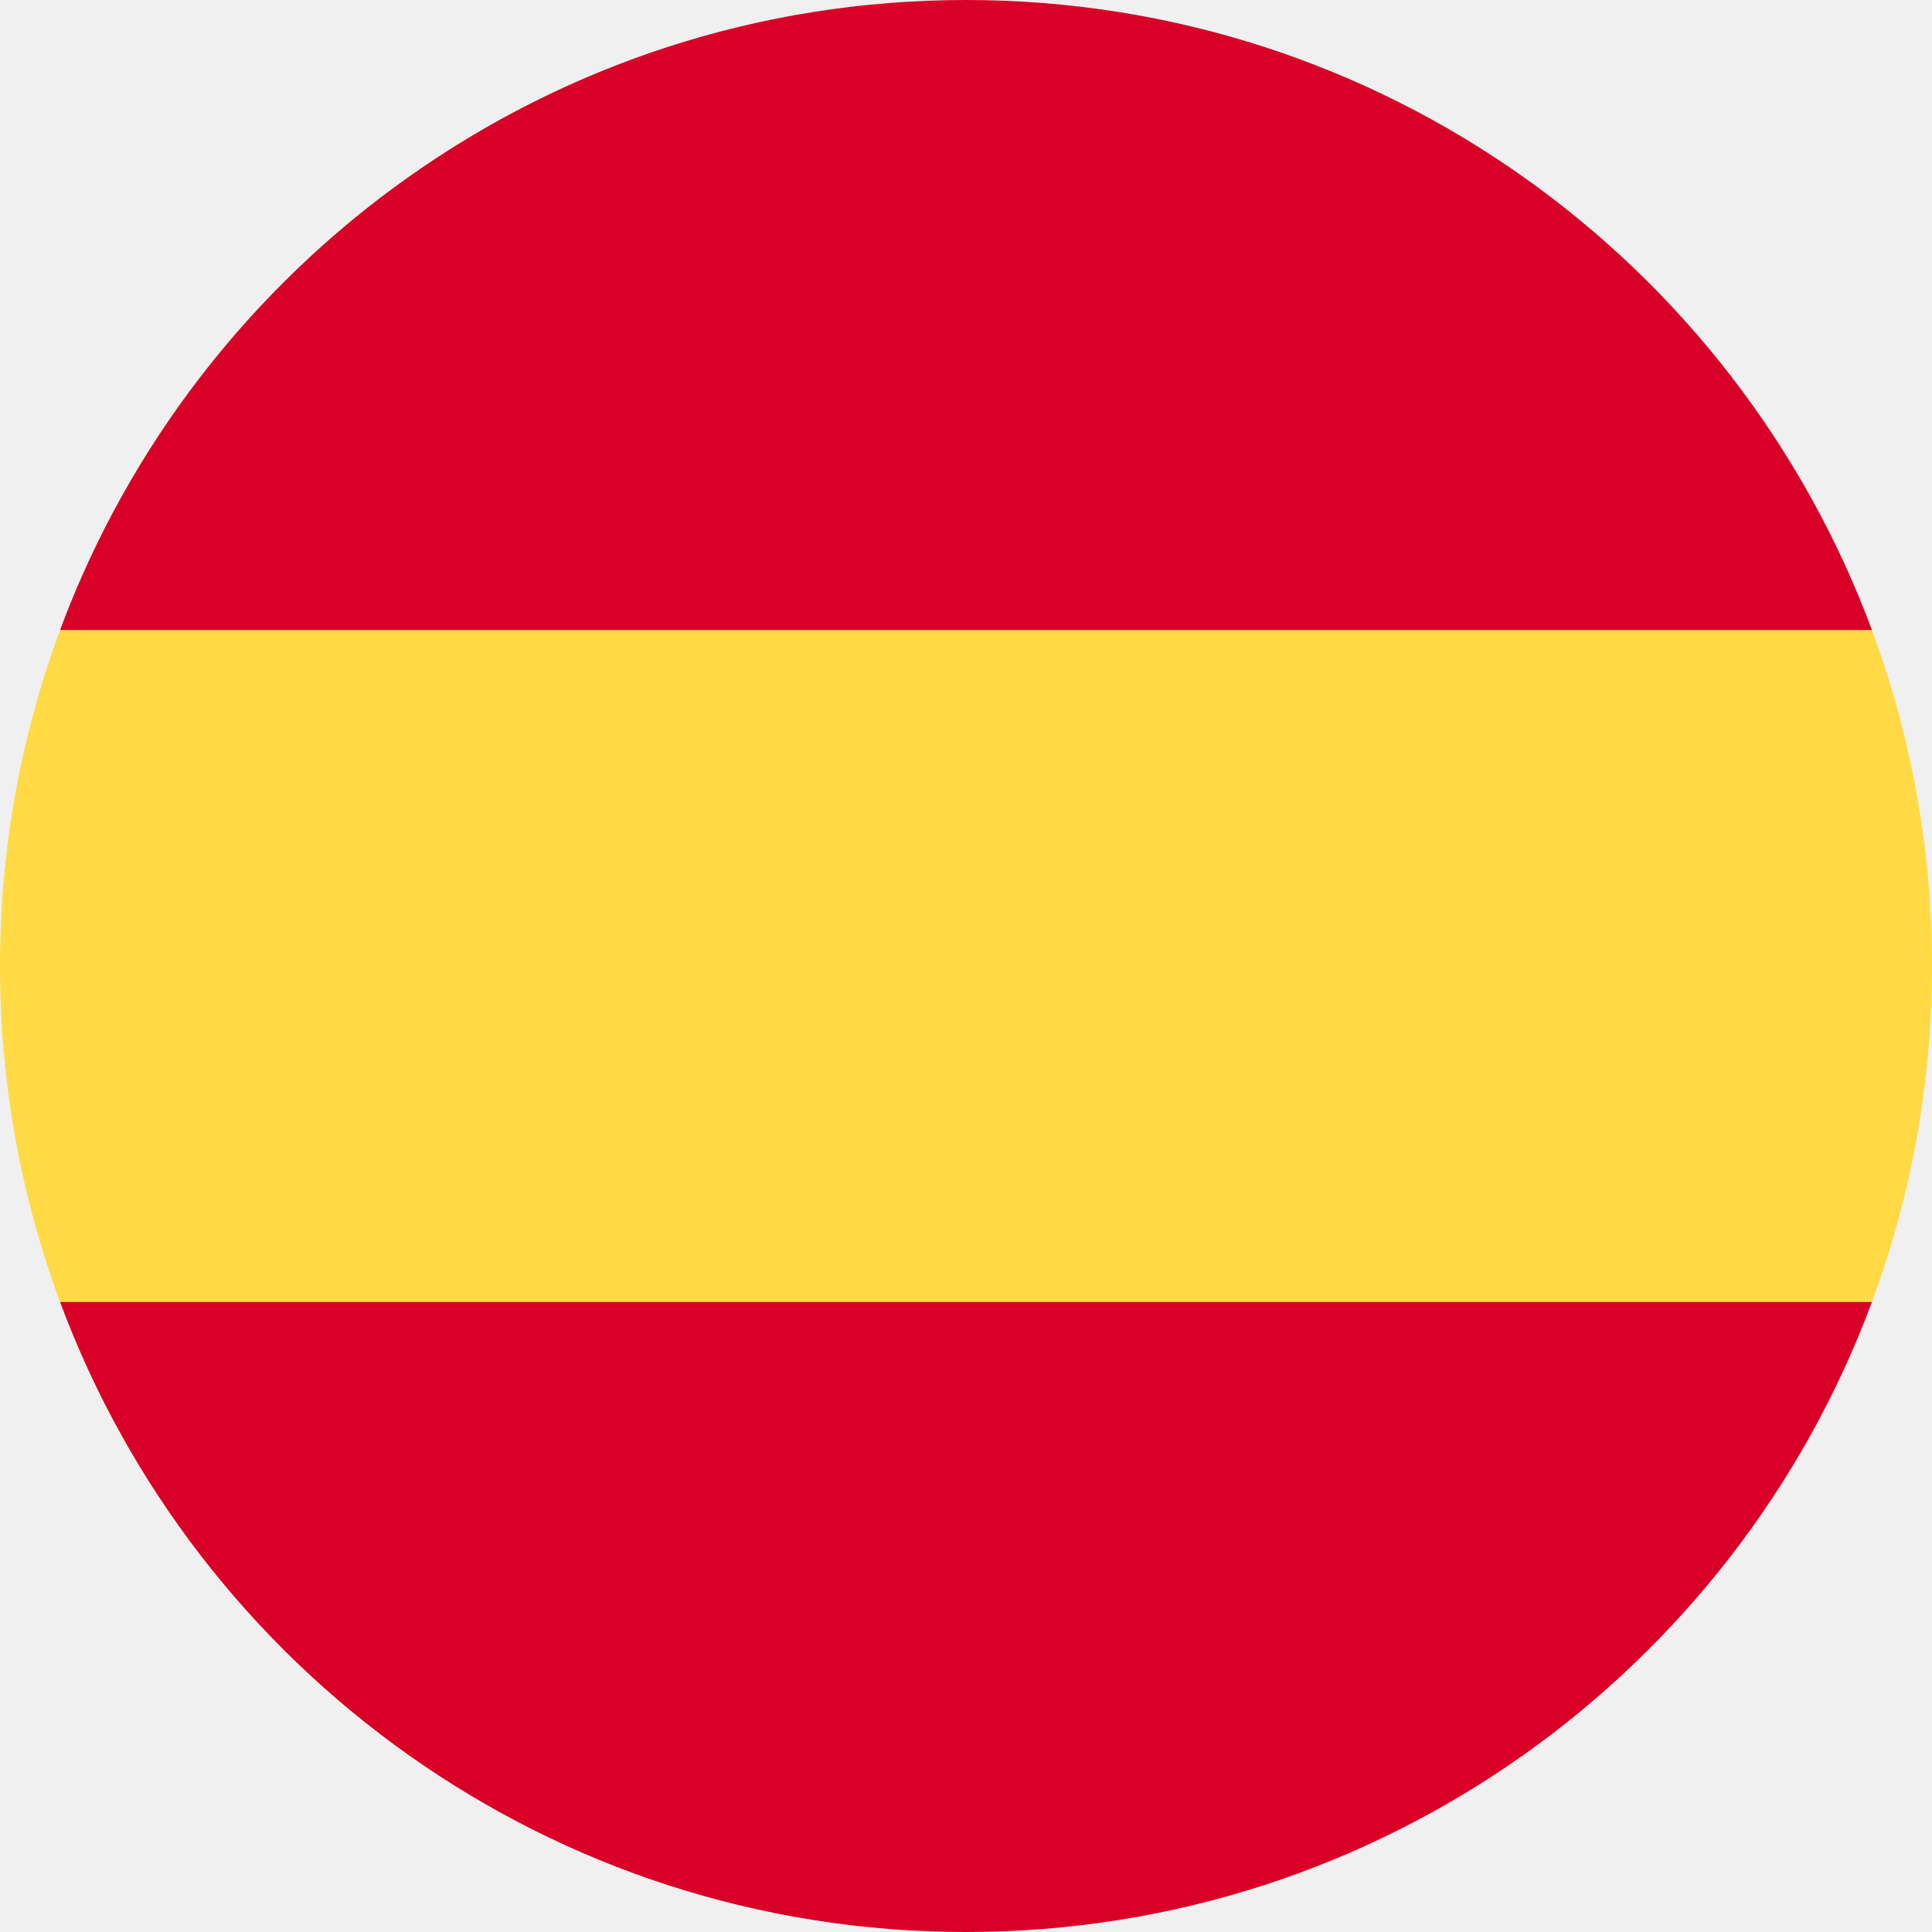
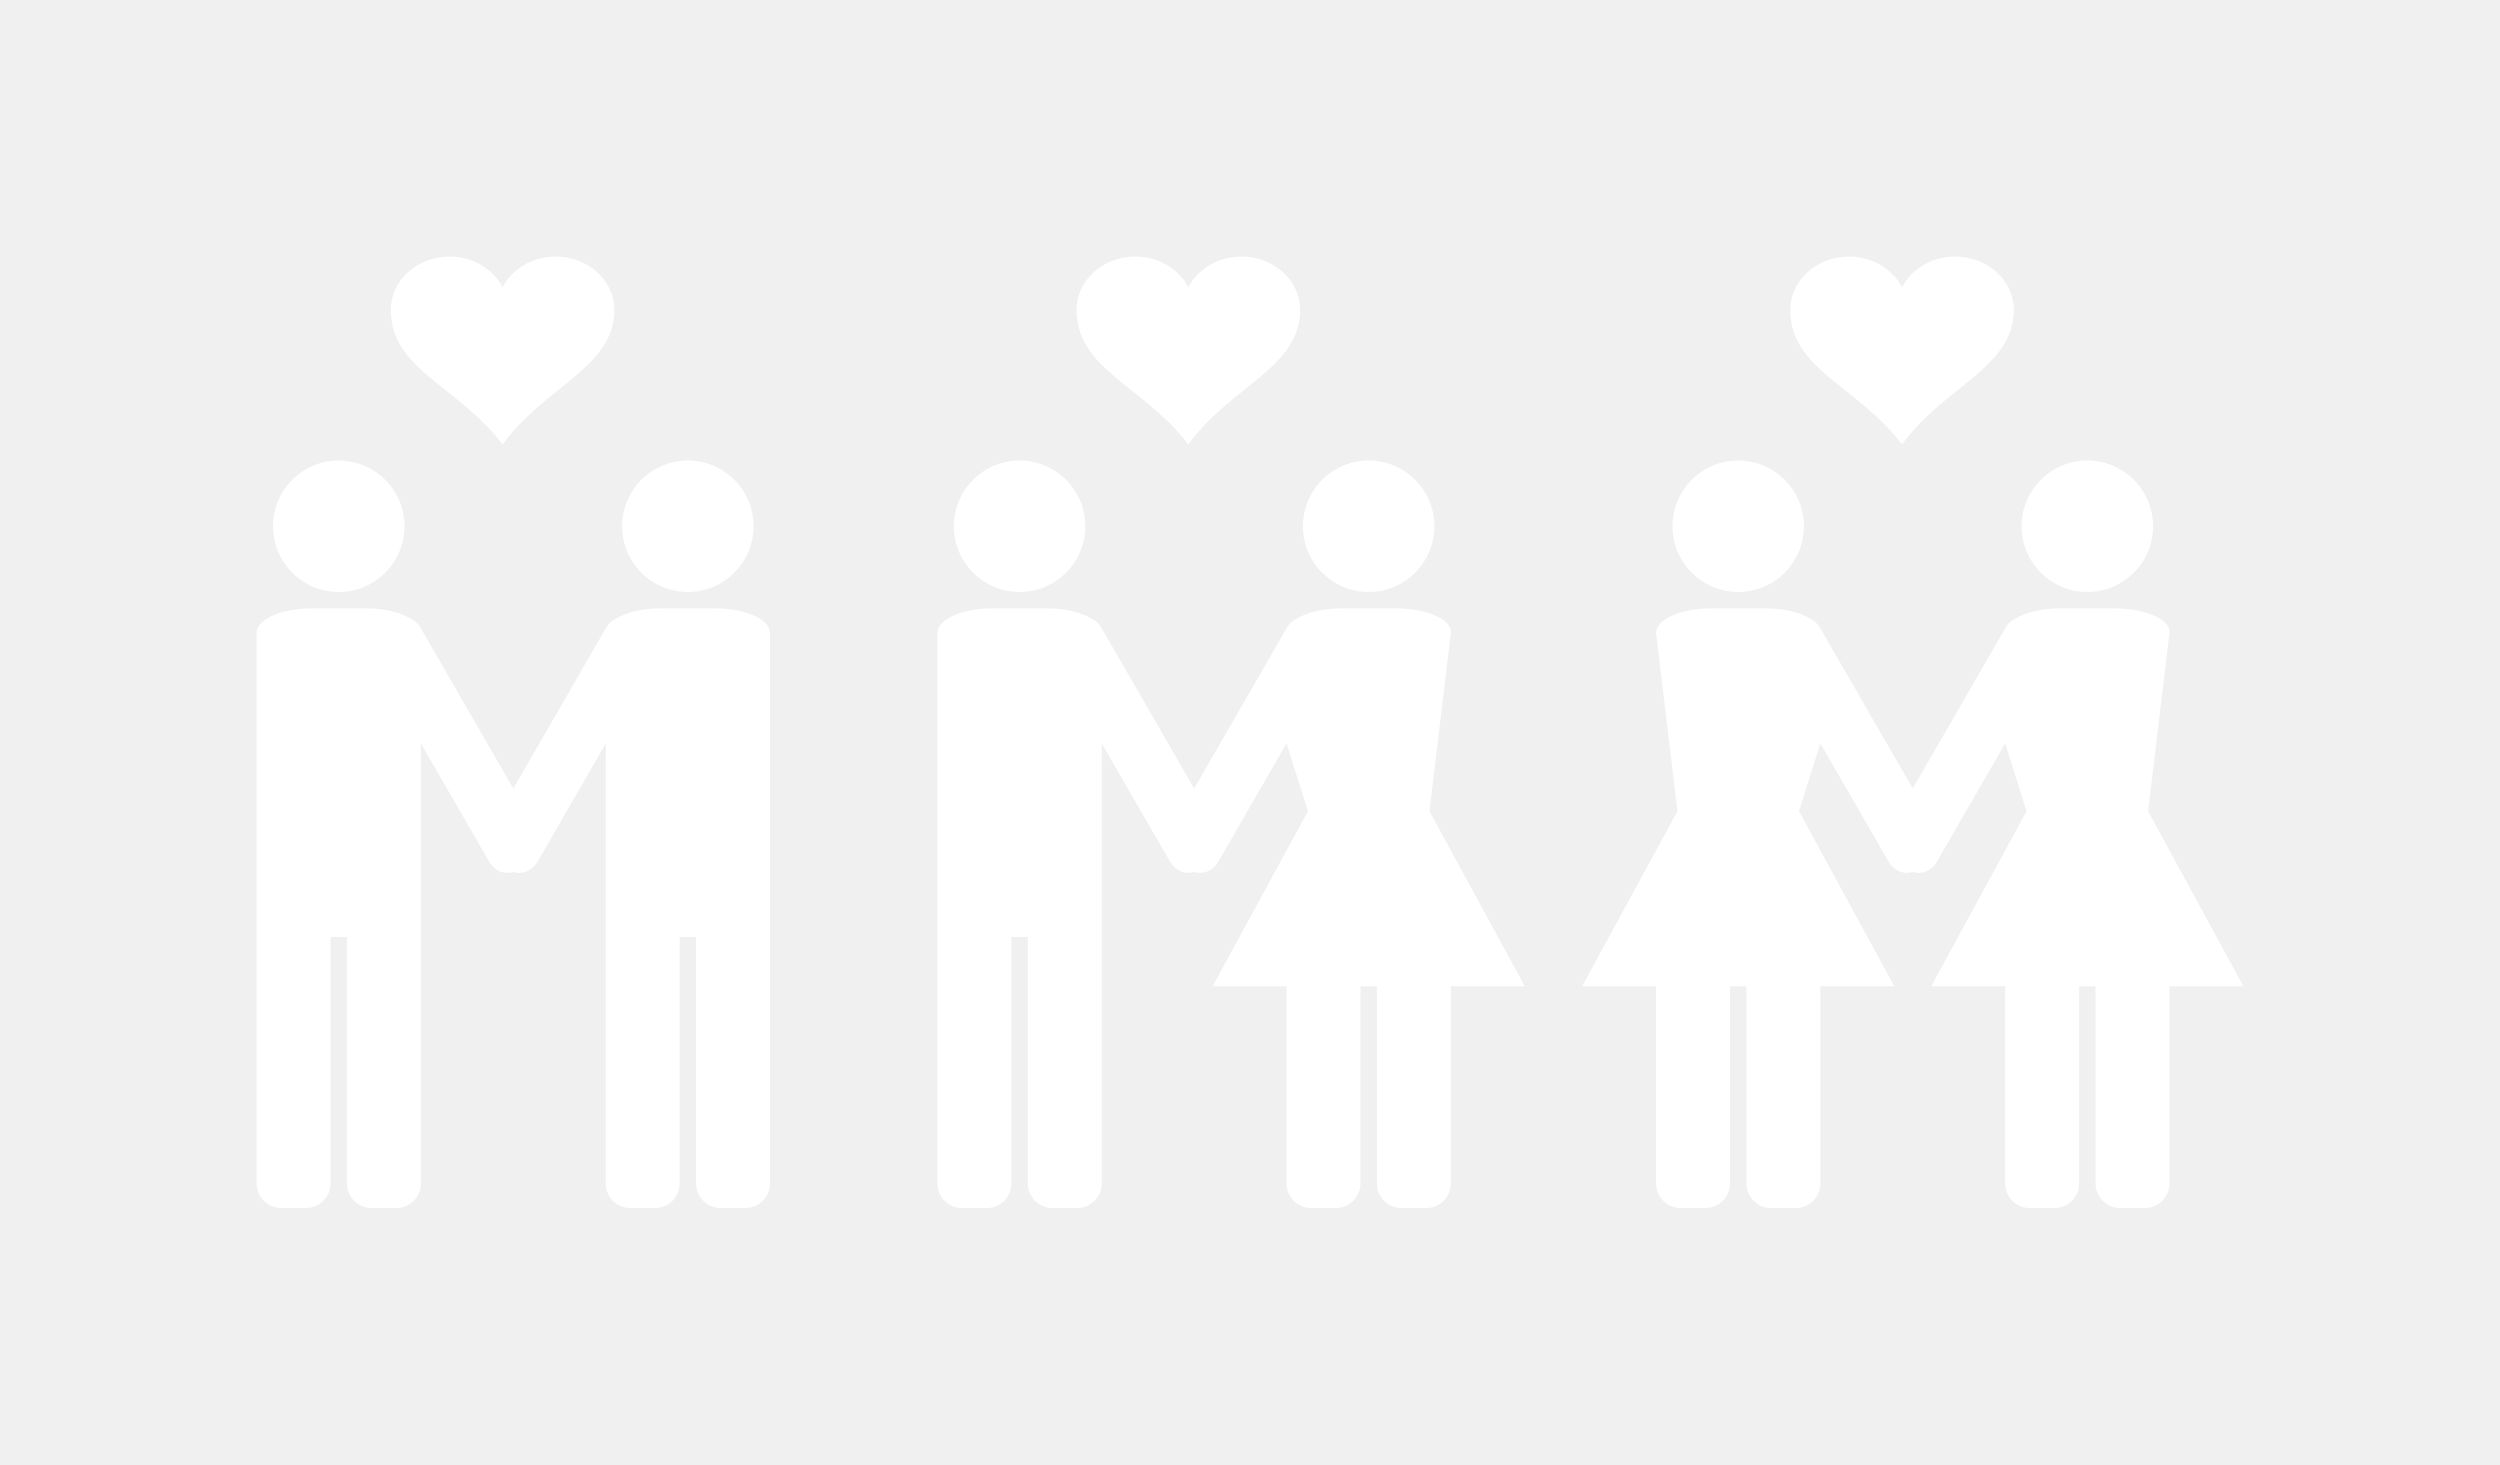
- <svg xmlns="http://www.w3.org/2000/svg" version="1.1" id="Layer_1" x="0px" y="0px" viewBox="0 0 512 512" style="enable-background:new 0 0 512 512;" xml:space="preserve">
-   <path style="fill:#FFDA44;" d="M0,256c0,31.314,5.633,61.31,15.923,89.043L256,367.304l240.077-22.261  C506.367,317.31,512,287.314,512,256s-5.633-61.31-15.923-89.043L256,144.696L15.923,166.957C5.633,194.69,0,224.686,0,256z" />
-   <g>
-     <path style="fill:#D80027;" d="M496.077,166.957C459.906,69.473,366.071,0,256,0S52.094,69.473,15.923,166.957H496.077z" />
-     <path style="fill:#D80027;" d="M15.923,345.043C52.094,442.527,145.929,512,256,512s203.906-69.473,240.077-166.957H15.923z" />
+ <svg xmlns="http://www.w3.org/2000/svg" id="svg5501" viewBox="0 0 467.66 273.98" version="1.1">
+   <g id="layer1" transform="translate(-130.21 -539.5)">
+     <g id="g5476" style="fill:#ff0000" transform="translate(44.036 323.24)">
+       <g id="g5077" style="fill:#ff0000" transform="matrix(.065015 0 0 .065015 151.26 243.12)">
+         <g id="g5081" style="fill:#ff0000">
+           <path id="path5083" style="fill:#ffffff" d="m292.24 325.15c-93.193 0-168.83 68.619-168.83 153.17 0 172 191.24 217.1 321.56 387.14 123.22-169 321.57-220.64 321.57-387.15 0-84.54-75.63-153.16-168.83-153.16-67.59 0-125.77 36.21-152.73 88.31-26.96-52.1-85.14-88.31-152.74-88.31z" />
+         </g>
+       </g>
+       <g id="g5460" style="fill:#ffffff" transform="matrix(.065015 0 0 .065015 279.54 243.12)">
+         <g id="g5464" style="fill:#ffffff">
+           <path id="path5466" d="m292.24 325.15c-93.193 0-168.83 68.619-168.83 153.17 0 172 191.24 217.1 321.56 387.14 123.22-169 321.57-220.64 321.57-387.15 0-84.54-75.63-153.16-168.83-153.16-67.59 0-125.77 36.21-152.73 88.31-26.96-52.1-85.14-88.31-152.74-88.31z" style="fill:#ffffff" />
+         </g>
+       </g>
+       <g id="g5468" style="fill:#ffffff" transform="matrix(.065015 0 0 .065015 413.05 243.12)">
+         <g id="g5472" style="fill:#ffffff">
+           <path id="path5474" style="fill:#ffffff" d="m292.24 325.15c-93.193 0-168.83 68.619-168.83 153.17 0 172 191.24 217.1 321.56 387.14 123.22-169 321.57-220.64 321.57-387.15 0-84.54-75.63-153.16-168.83-153.16-67.59 0-125.77 36.21-152.73 88.31-26.96-52.1-85.14-88.31-152.74-88.31z" />
+         </g>
+       </g>
+       <path id="path4175-6" style="fill-rule:evenodd;fill:#ffffff" d="m276.9 302.41c-6.789 0-12.293 5.504-12.293 12.293 0 6.789 5.504 12.293 12.293 12.293 6.789 0 12.293-5.504 12.293-12.293 0-6.789-5.504-12.293-12.293-12.293zm65.305 0c-6.789-0-12.293 5.504-12.293 12.293 0 6.789 5.504 12.293 12.293 12.293 6.789 0 12.293-5.504 12.293-12.293 0-6.789-5.504-12.293-12.293-12.293zm-70.418 27.658c-5.675 0-10.252 2.056-10.252 4.61l-0 52.244-0 50.707c-0 2.554 2.056 4.61 4.61 4.61l4.61-0c2.554-0 4.61-2.056 4.61-4.61l-0-46.097 3.073 0 0 46.097c-0 2.554 2.056 4.61 4.61 4.61l4.61-0c2.554-0 4.61-2.056 4.61-4.61l-0-50.707 0-31.596 12.797 22.16c0.968 1.677 2.869 2.436 4.49 1.873 1.621 0.563 3.521-0.195 4.49-1.873l12.797-22.16 4 12.677-17.829 32.748h13.829l0 36.878c-0 2.554 2.056 4.61 4.61 4.61l4.61-0c2.554 0 4.61-2.056 4.61-4.61l0-36.878 3.073 0v36.878c-0 2.554 2.056 4.61 4.61 4.61l4.61-0c2.554 0 4.61-2.056 4.61-4.61v-36.878l13.829-0-17.829-32.748 4-33.325c0.304-2.536-4.577-4.61-10.252-4.61l-10.228 0c-3.366 0-6.346 0.727-8.211 1.849-0.773 0.333-1.474 0.913-1.945 1.729l-17.383 30.107-17.383-30.107c-0.471-0.815-1.172-1.396-1.945-1.729-1.865-1.122-4.845-1.849-8.211-1.849h-10.228z" />
+       <path id="path4197-2" style="fill-rule:evenodd;fill:#ffffff" d="m149.54 302.41c-6.789-0-12.293 5.504-12.293 12.293 0 6.789 5.504 12.293 12.293 12.293 6.789 0 12.293-5.504 12.293-12.293 0-6.789-5.504-12.293-12.293-12.293zm65.305-0c-6.789 0-12.293 5.504-12.293 12.293 0 6.789 5.504 12.293 12.293 12.293 6.789 0 12.293-5.504 12.293-12.293 0-6.789-5.504-12.293-12.293-12.293zm-70.418 27.658c-5.675-0-10.252 2.056-10.252 4.61v52.244l-0 50.707c0 2.554 2.056 4.61 4.61 4.61l4.61-0c2.554 0 4.61-2.056 4.61-4.61v-46.097l3.073 0-0 46.097c-0 2.554 2.056 4.61 4.61 4.61l4.61-0c2.554-0 4.61-2.056 4.61-4.61l-0-50.707v-31.596l12.797 22.16c0.968 1.677 2.869 2.436 4.49 1.873 1.621 0.564 3.545-0.195 4.514-1.873l12.773-22.136v31.572l-0 50.707c0 2.554 2.056 4.61 4.61 4.61l4.61-0c2.554 0 4.61-2.056 4.61-4.61v-46.097l3.073 0-0 46.097c-0 2.554 2.056 4.61 4.61 4.61l4.61-0c2.554-0 4.61-2.056 4.61-4.61l-0-50.707 0-52.244c-0-2.554-4.577-4.61-10.252-4.61l-10.228-0c-3.366 0-6.346 0.727-8.211 1.849-0.772 0.332-1.474 0.913-1.945 1.729l-17.383 30.131-17.382-30.131c-0.471-0.815-1.172-1.396-1.945-1.729-1.865-1.121-4.845-1.849-8.211-1.849l-10.228 0z" />
+       <path id="path4219-4" style="fill-rule:evenodd;fill:#ffffff" d="m411.33 302.41c-6.789 0-12.293 5.504-12.293 12.293-0 6.789 5.504 12.293 12.293 12.293 6.789 0 12.293-5.504 12.293-12.293-0-6.789-5.504-12.293-12.293-12.293zm65.305 0c-6.789 0-12.293 5.504-12.293 12.293 0 6.789 5.504 12.293 12.293 12.293 6.789 0 12.293-5.504 12.293-12.293 0-6.789-5.504-12.293-12.293-12.293zm-70.418 27.658c-5.675 0-10.252 2.056-10.252 4.61l4 33.325-17.829 32.748h13.829l0 36.878c0 2.554 2.056 4.61 4.61 4.61l4.61 0c2.554-0 4.61-2.056 4.61-4.61v-36.878l3.073-0v36.878c0 2.554 2.056 4.61 4.61 4.61h4.61c2.554 0 4.61-2.056 4.61-4.61l0-36.878 13.829 0-17.829-32.748 4-12.677 12.797 22.16c0.968 1.677 2.869 2.436 4.49 1.873 1.621 0.564 3.521-0.195 4.49-1.873l12.797-22.16 4 12.677-17.829 32.748h13.829l-0 36.878c0 2.554 2.056 4.61 4.61 4.61l4.61 0c2.554-0 4.61-2.056 4.61-4.61v-36.878h3.073v36.878c0 2.554 2.056 4.61 4.61 4.61h4.61c2.554 0 4.61-2.056 4.61-4.61l-0-36.878h13.829l-17.829-32.748 4-33.325c0.304-2.536-4.577-4.61-10.252-4.61l-10.228 0c-3.366-0-6.346 0.727-8.211 1.849-0.773 0.333-1.474 0.913-1.945 1.729l-17.383 30.107-17.383-30.107c-0.471-0.815-1.172-1.396-1.945-1.729-1.865-1.122-4.845-1.849-8.211-1.849h-10.228z" />
+     </g>
  </g>
-   <g>
- </g>
-   <g>
- </g>
-   <g>
- </g>
-   <g>
- </g>
-   <g>
- </g>
-   <g>
- </g>
-   <g>
- </g>
-   <g>
- </g>
-   <g>
- </g>
-   <g>
- </g>
-   <g>
- </g>
-   <g>
- </g>
-   <g>
- </g>
-   <g>
- </g>
-   <g>
- </g>
</svg>
